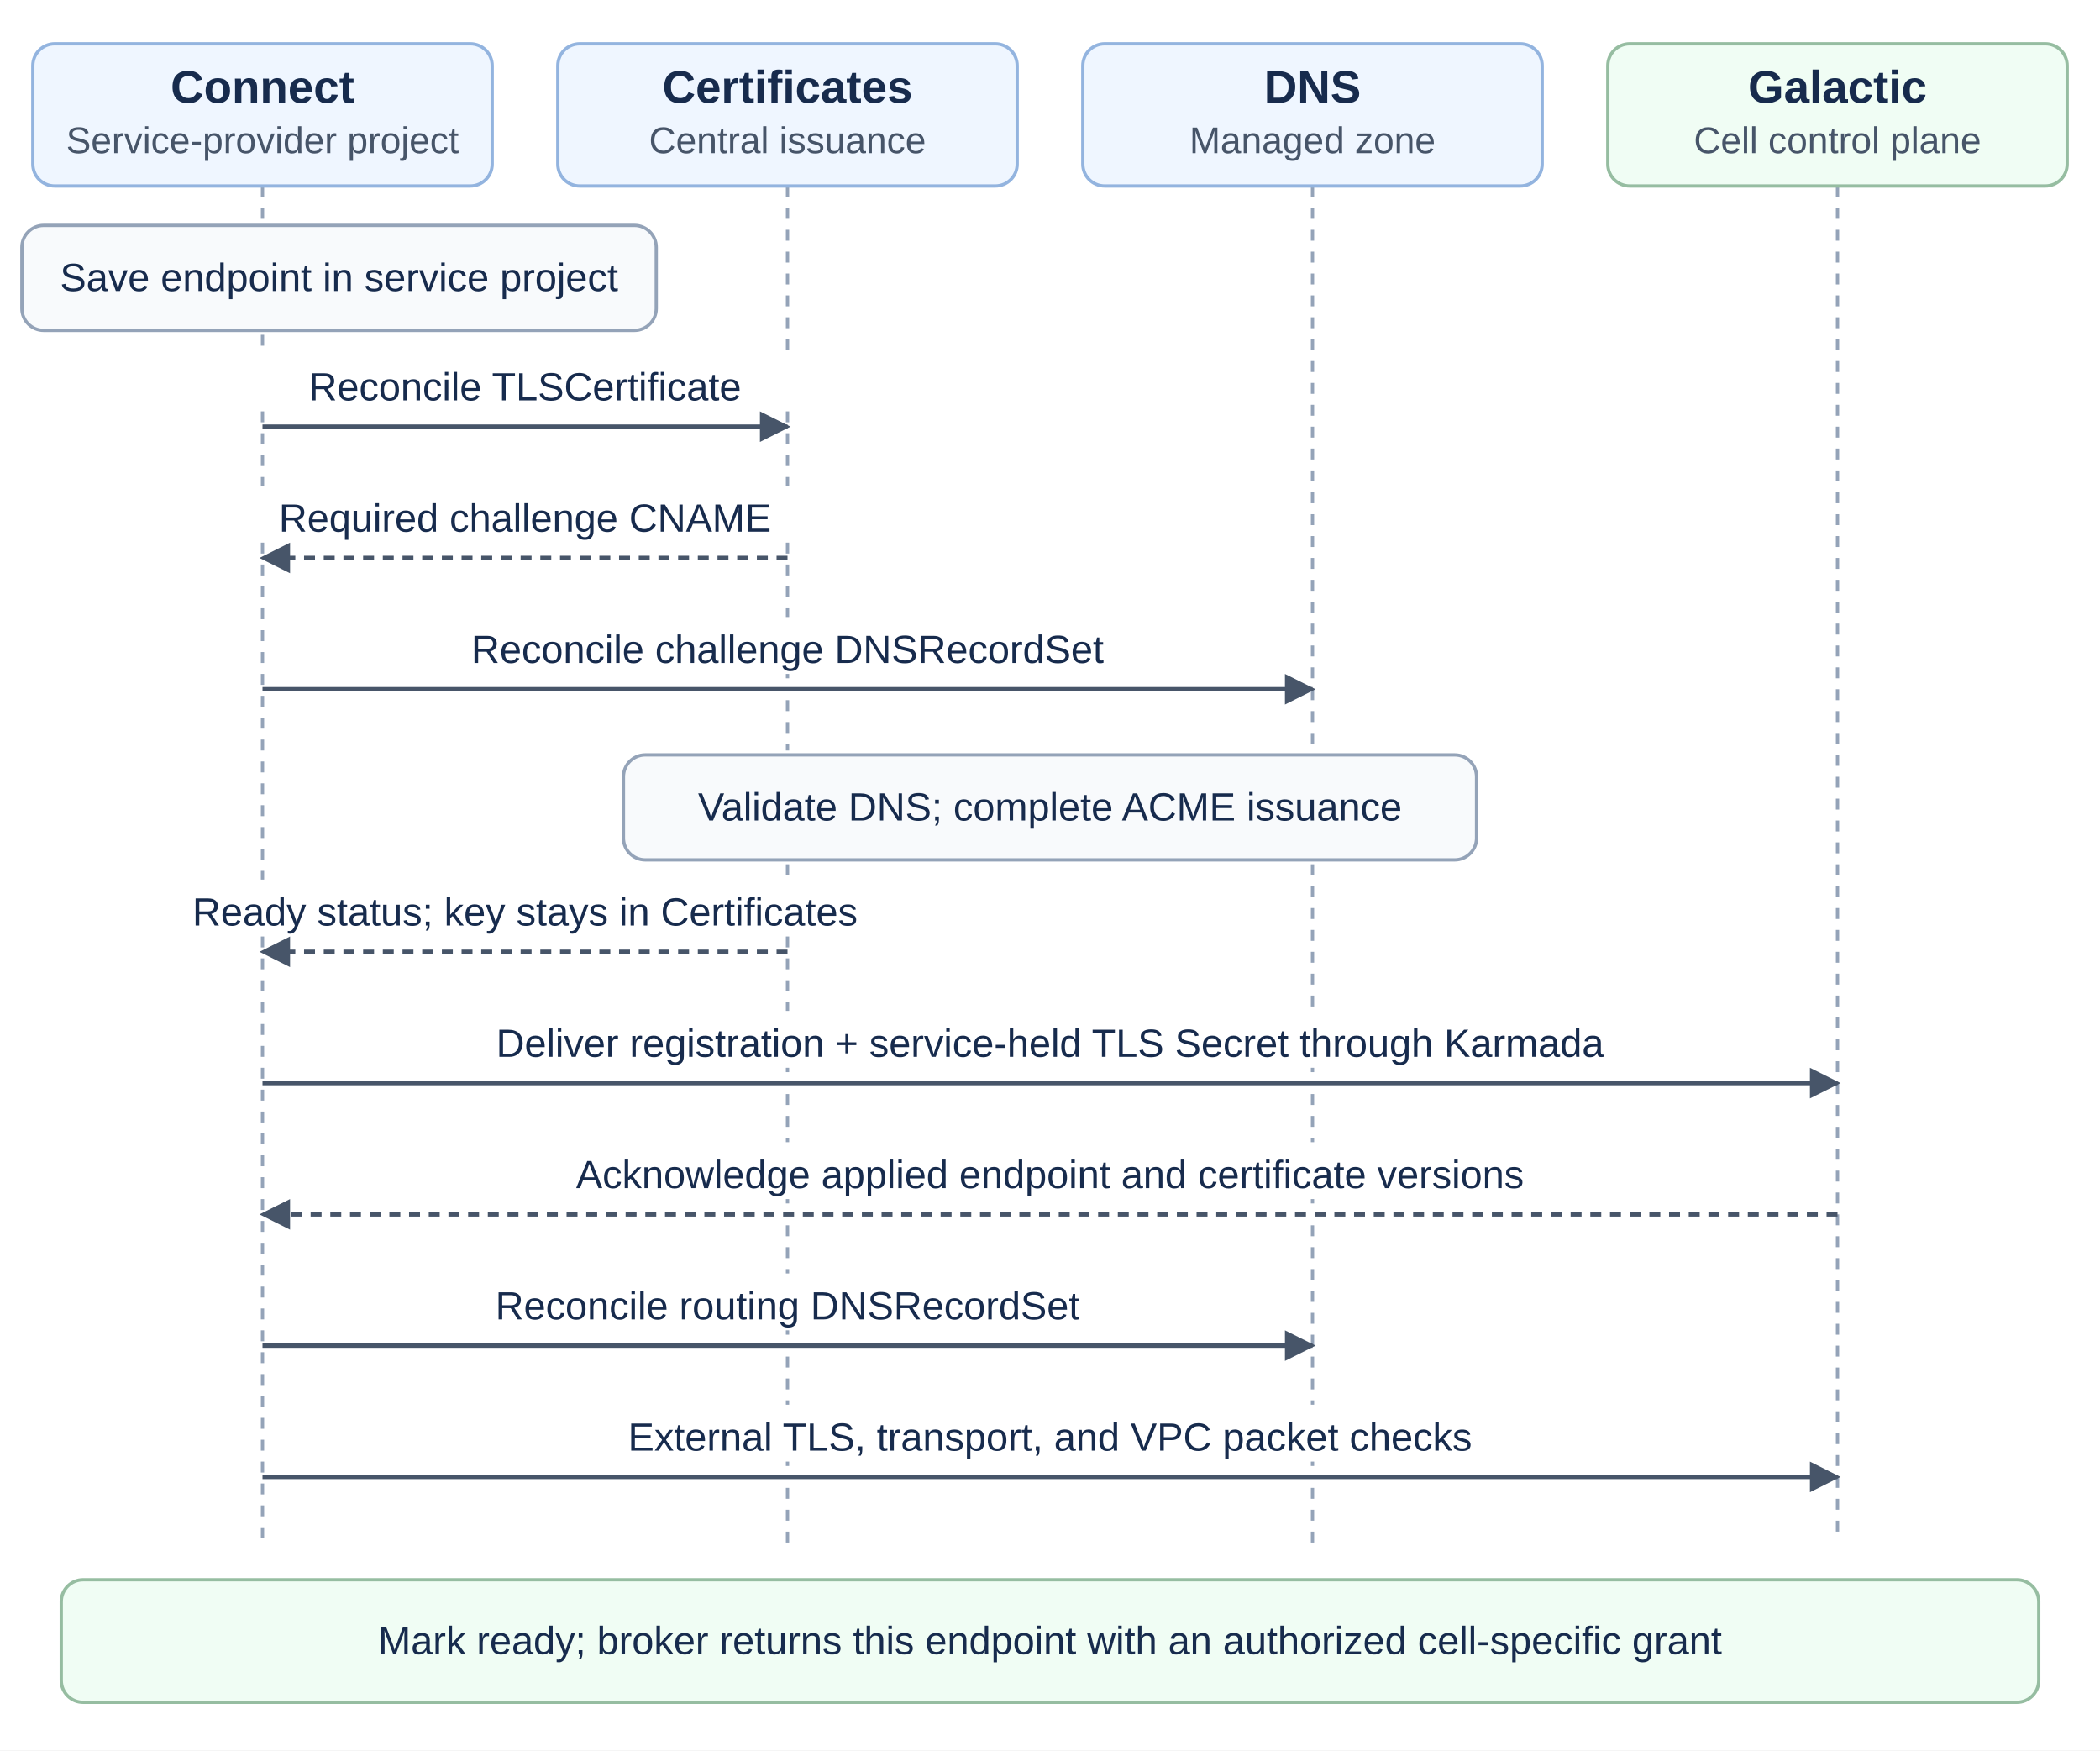
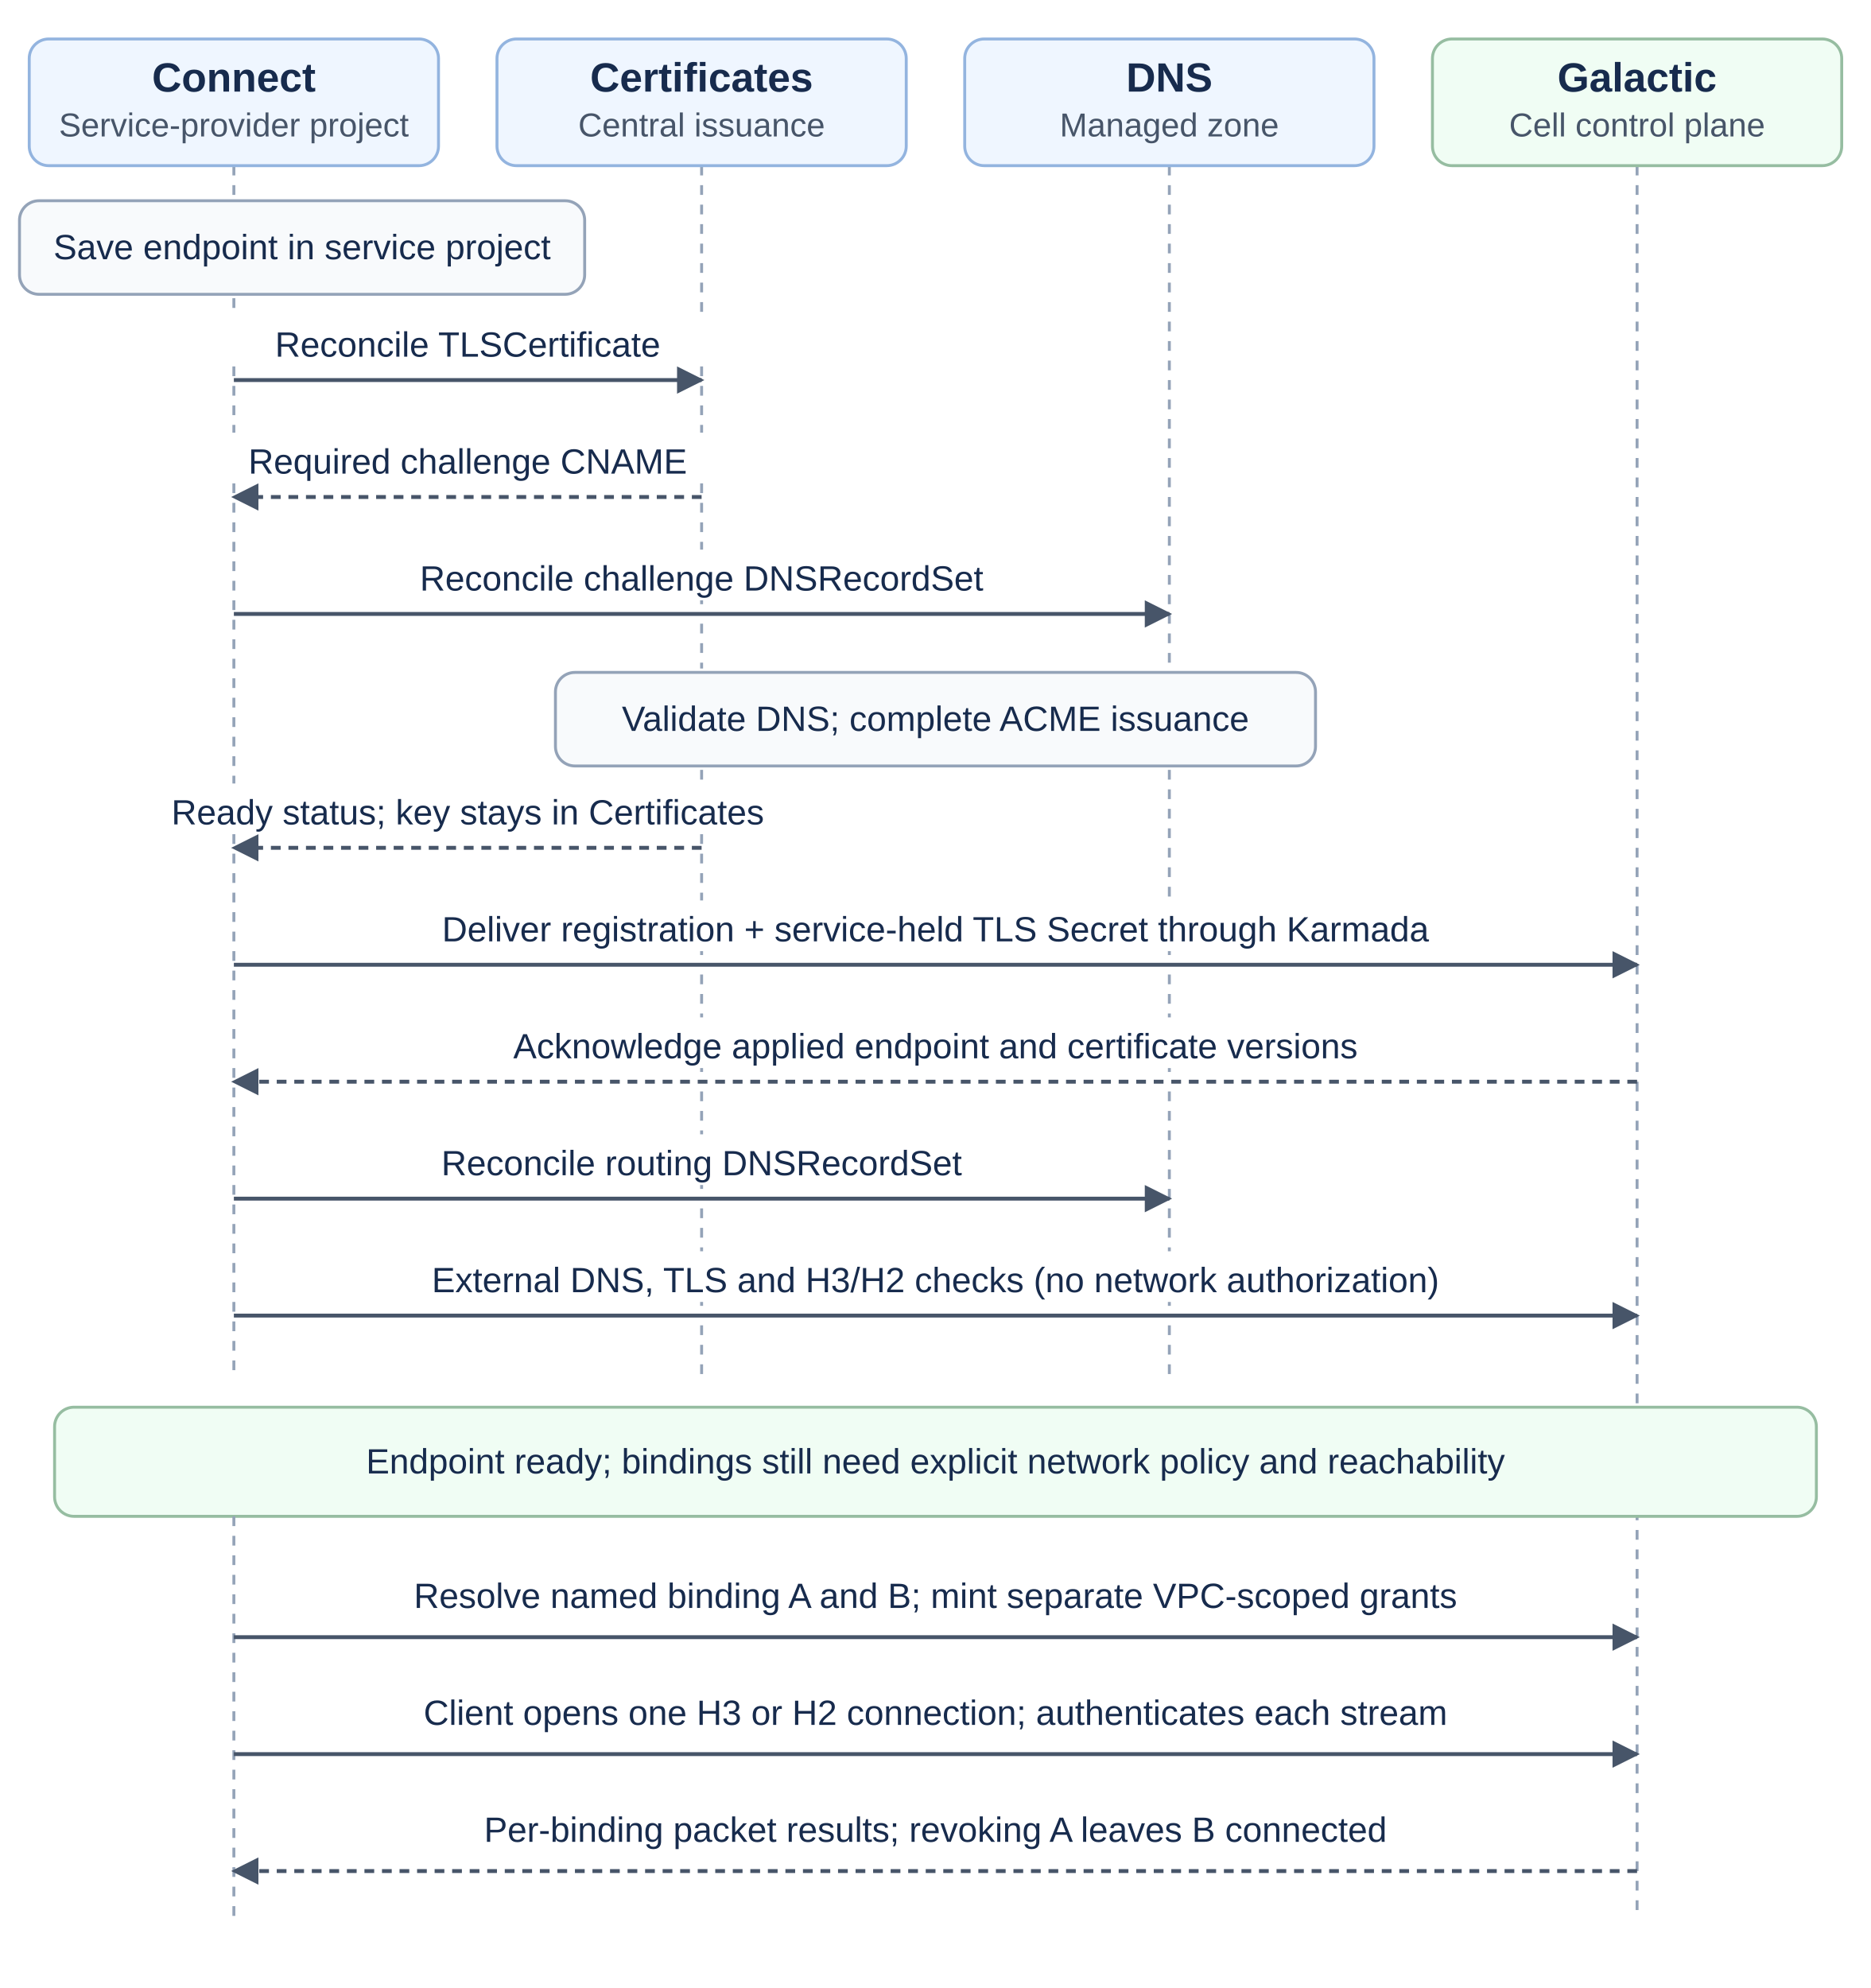
- <svg xmlns="http://www.w3.org/2000/svg" width="960" height="800" viewBox="0 0 960 800" role="img" aria-labelledby="title description">
+ <svg xmlns="http://www.w3.org/2000/svg" width="960" height="1020" viewBox="0 0 960 1020" role="img" aria-labelledby="title description">
  <defs>
    <marker id="arrow" viewBox="0 0 10 10" refX="9" refY="5" markerWidth="7" markerHeight="7" orient="auto-start-reverse">
      <path d="M 0 0 L 10 5 L 0 10 z" fill="#475569" />
    </marker>
  </defs>
  <style>text { font-family: Arial, Helvetica, sans-serif; fill: #172b4d; } .heading { font-size: 21px; font-weight: 700; } .label { font-size: 18px; } .detail { font-size: 17px; fill: #475569; } .line { fill: none; stroke: #475569; stroke-width: 2; marker-end: url(#arrow); }</style>
-   <rect width="960" height="800" fill="white" />
+   <rect width="960" height="1020" fill="white" />
  <g aria-label="System lifelines" fill="none" stroke="#94a3b8" stroke-width="1.5" stroke-dasharray="5 5">
    <path d="M 120 85 L 120 101" />
    <path d="M 120 153 L 120 162" />
    <path d="M 120 188 L 120 222" />
    <path d="M 120 248 L 120 402" />
    <path d="M 120 428 L 120 705" />
    <path d="M 360 85 L 360 162" />
    <path d="M 360 188 L 360 222" />
    <path d="M 360 248 L 360 282" />
    <path d="M 360 308 L 360 310" />
    <path d="M 360 320 L 360 343" />
    <path d="M 360 395 L 360 402" />
    <path d="M 360 428 L 360 462" />
    <path d="M 360 488 L 360 490" />
    <path d="M 360 500 L 360 522" />
    <path d="M 360 548 L 360 550" />
    <path d="M 360 560 L 360 582" />
    <path d="M 360 608 L 360 610" />
    <path d="M 360 620 L 360 642" />
    <path d="M 360 668 L 360 670" />
    <path d="M 360 680 L 360 705" />
    <path d="M 600 85 L 600 343" />
    <path d="M 600 395 L 600 462" />
    <path d="M 600 488 L 600 490" />
    <path d="M 600 500 L 600 522" />
    <path d="M 600 548 L 600 550" />
    <path d="M 600 560 L 600 642" />
    <path d="M 600 668 L 600 670" />
    <path d="M 600 680 L 600 705" />
-     <path d="M 840 85 L 840 705" />
+     <path d="M 840 85 L 840 985" />
  </g>
  <rect x="15" y="20" width="210" height="65" rx="10" fill="#eff6ff" stroke="#93b4df" stroke-width="1.5" />
  <text x="120" y="47" class="heading" text-anchor="middle">Connect</text>
  <text x="120" y="70" class="detail" text-anchor="middle">Service-provider project</text>
  <rect x="255" y="20" width="210" height="65" rx="10" fill="#eff6ff" stroke="#93b4df" stroke-width="1.5" />
  <text x="360" y="47" class="heading" text-anchor="middle">Certificates</text>
  <text x="360" y="70" class="detail" text-anchor="middle">Central issuance</text>
  <rect x="495" y="20" width="210" height="65" rx="10" fill="#eff6ff" stroke="#93b4df" stroke-width="1.5" />
  <text x="600" y="47" class="heading" text-anchor="middle">DNS</text>
  <text x="600" y="70" class="detail" text-anchor="middle">Managed zone</text>
  <rect x="735" y="20" width="210" height="65" rx="10" fill="#f0fdf4" stroke="#96bda1" stroke-width="1.5" />
  <text x="840" y="47" class="heading" text-anchor="middle">Galactic</text>
  <text x="840" y="70" class="detail" text-anchor="middle">Cell control plane</text>
  <rect x="10" y="103" width="290" height="48" rx="10" fill="#f8fafc" stroke="#94a3b8" stroke-width="1.5" />
  <text x="155" y="133" class="label" text-anchor="middle">Save endpoint in service project</text>
  <text x="240.0" y="183" class="label" text-anchor="middle">Reconcile TLSCertificate</text>
  <path d="M 120 195 L 360 195" class="line" />
  <text x="240.0" y="243" class="label" text-anchor="middle">Required challenge CNAME</text>
  <path d="M 360 255 L 120 255" class="line" stroke-dasharray="5 4" />
  <text x="360.0" y="303" class="label" text-anchor="middle">Reconcile challenge DNSRecordSet</text>
  <path d="M 120 315 L 600 315" class="line" />
  <rect x="285" y="345" width="390" height="48" rx="10" fill="#f8fafc" stroke="#94a3b8" stroke-width="1.5" />
  <text x="480" y="375" class="label" text-anchor="middle">Validate DNS; complete ACME issuance</text>
  <text x="240.0" y="423" class="label" text-anchor="middle">Ready status; key stays in Certificates</text>
  <path d="M 360 435 L 120 435" class="line" stroke-dasharray="5 4" />
  <text x="480.0" y="483" class="label" text-anchor="middle">Deliver registration + service-held TLS Secret through Karmada</text>
  <path d="M 120 495 L 840 495" class="line" />
  <text x="480.0" y="543" class="label" text-anchor="middle">Acknowledge applied endpoint and certificate versions</text>
  <path d="M 840 555 L 120 555" class="line" stroke-dasharray="5 4" />
  <text x="360.0" y="603" class="label" text-anchor="middle">Reconcile routing DNSRecordSet</text>
  <path d="M 120 615 L 600 615" class="line" />
-   <text x="480.0" y="663" class="label" text-anchor="middle">External TLS, transport, and VPC packet checks</text>
+   <text x="480.0" y="663" class="label" text-anchor="middle">External DNS, TLS and H3/H2 checks (no network authorization)</text>
  <path d="M 120 675 L 840 675" class="line" />
  <rect x="28" y="722" width="904" height="56" rx="10" fill="#f0fdf4" stroke="#96bda1" stroke-width="1.5" />
-   <text x="480" y="756" class="label" text-anchor="middle">Mark ready; broker returns this endpoint with an authorized cell-specific grant</text>
+   <text x="480" y="756" class="label" text-anchor="middle">Endpoint ready; bindings still need explicit network policy and reachability</text>
+   <path d="M 120 778 L 120 985" fill="none" stroke="#94a3b8" stroke-width="1.5" stroke-dasharray="5 5" />
+   <text x="480" y="825" class="label" text-anchor="middle">Resolve named binding A and B; mint separate VPC-scoped grants</text>
+   <path d="M 120 840 L 840 840" class="line" />
+   <text x="480" y="885" class="label" text-anchor="middle">Client opens one H3 or H2 connection; authenticates each stream</text>
+   <path d="M 120 900 L 840 900" class="line" />
+   <text x="480" y="945" class="label" text-anchor="middle">Per-binding packet results; revoking A leaves B connected</text>
+   <path d="M 840 960 L 120 960" class="line" stroke-dasharray="5 4" />
</svg>
